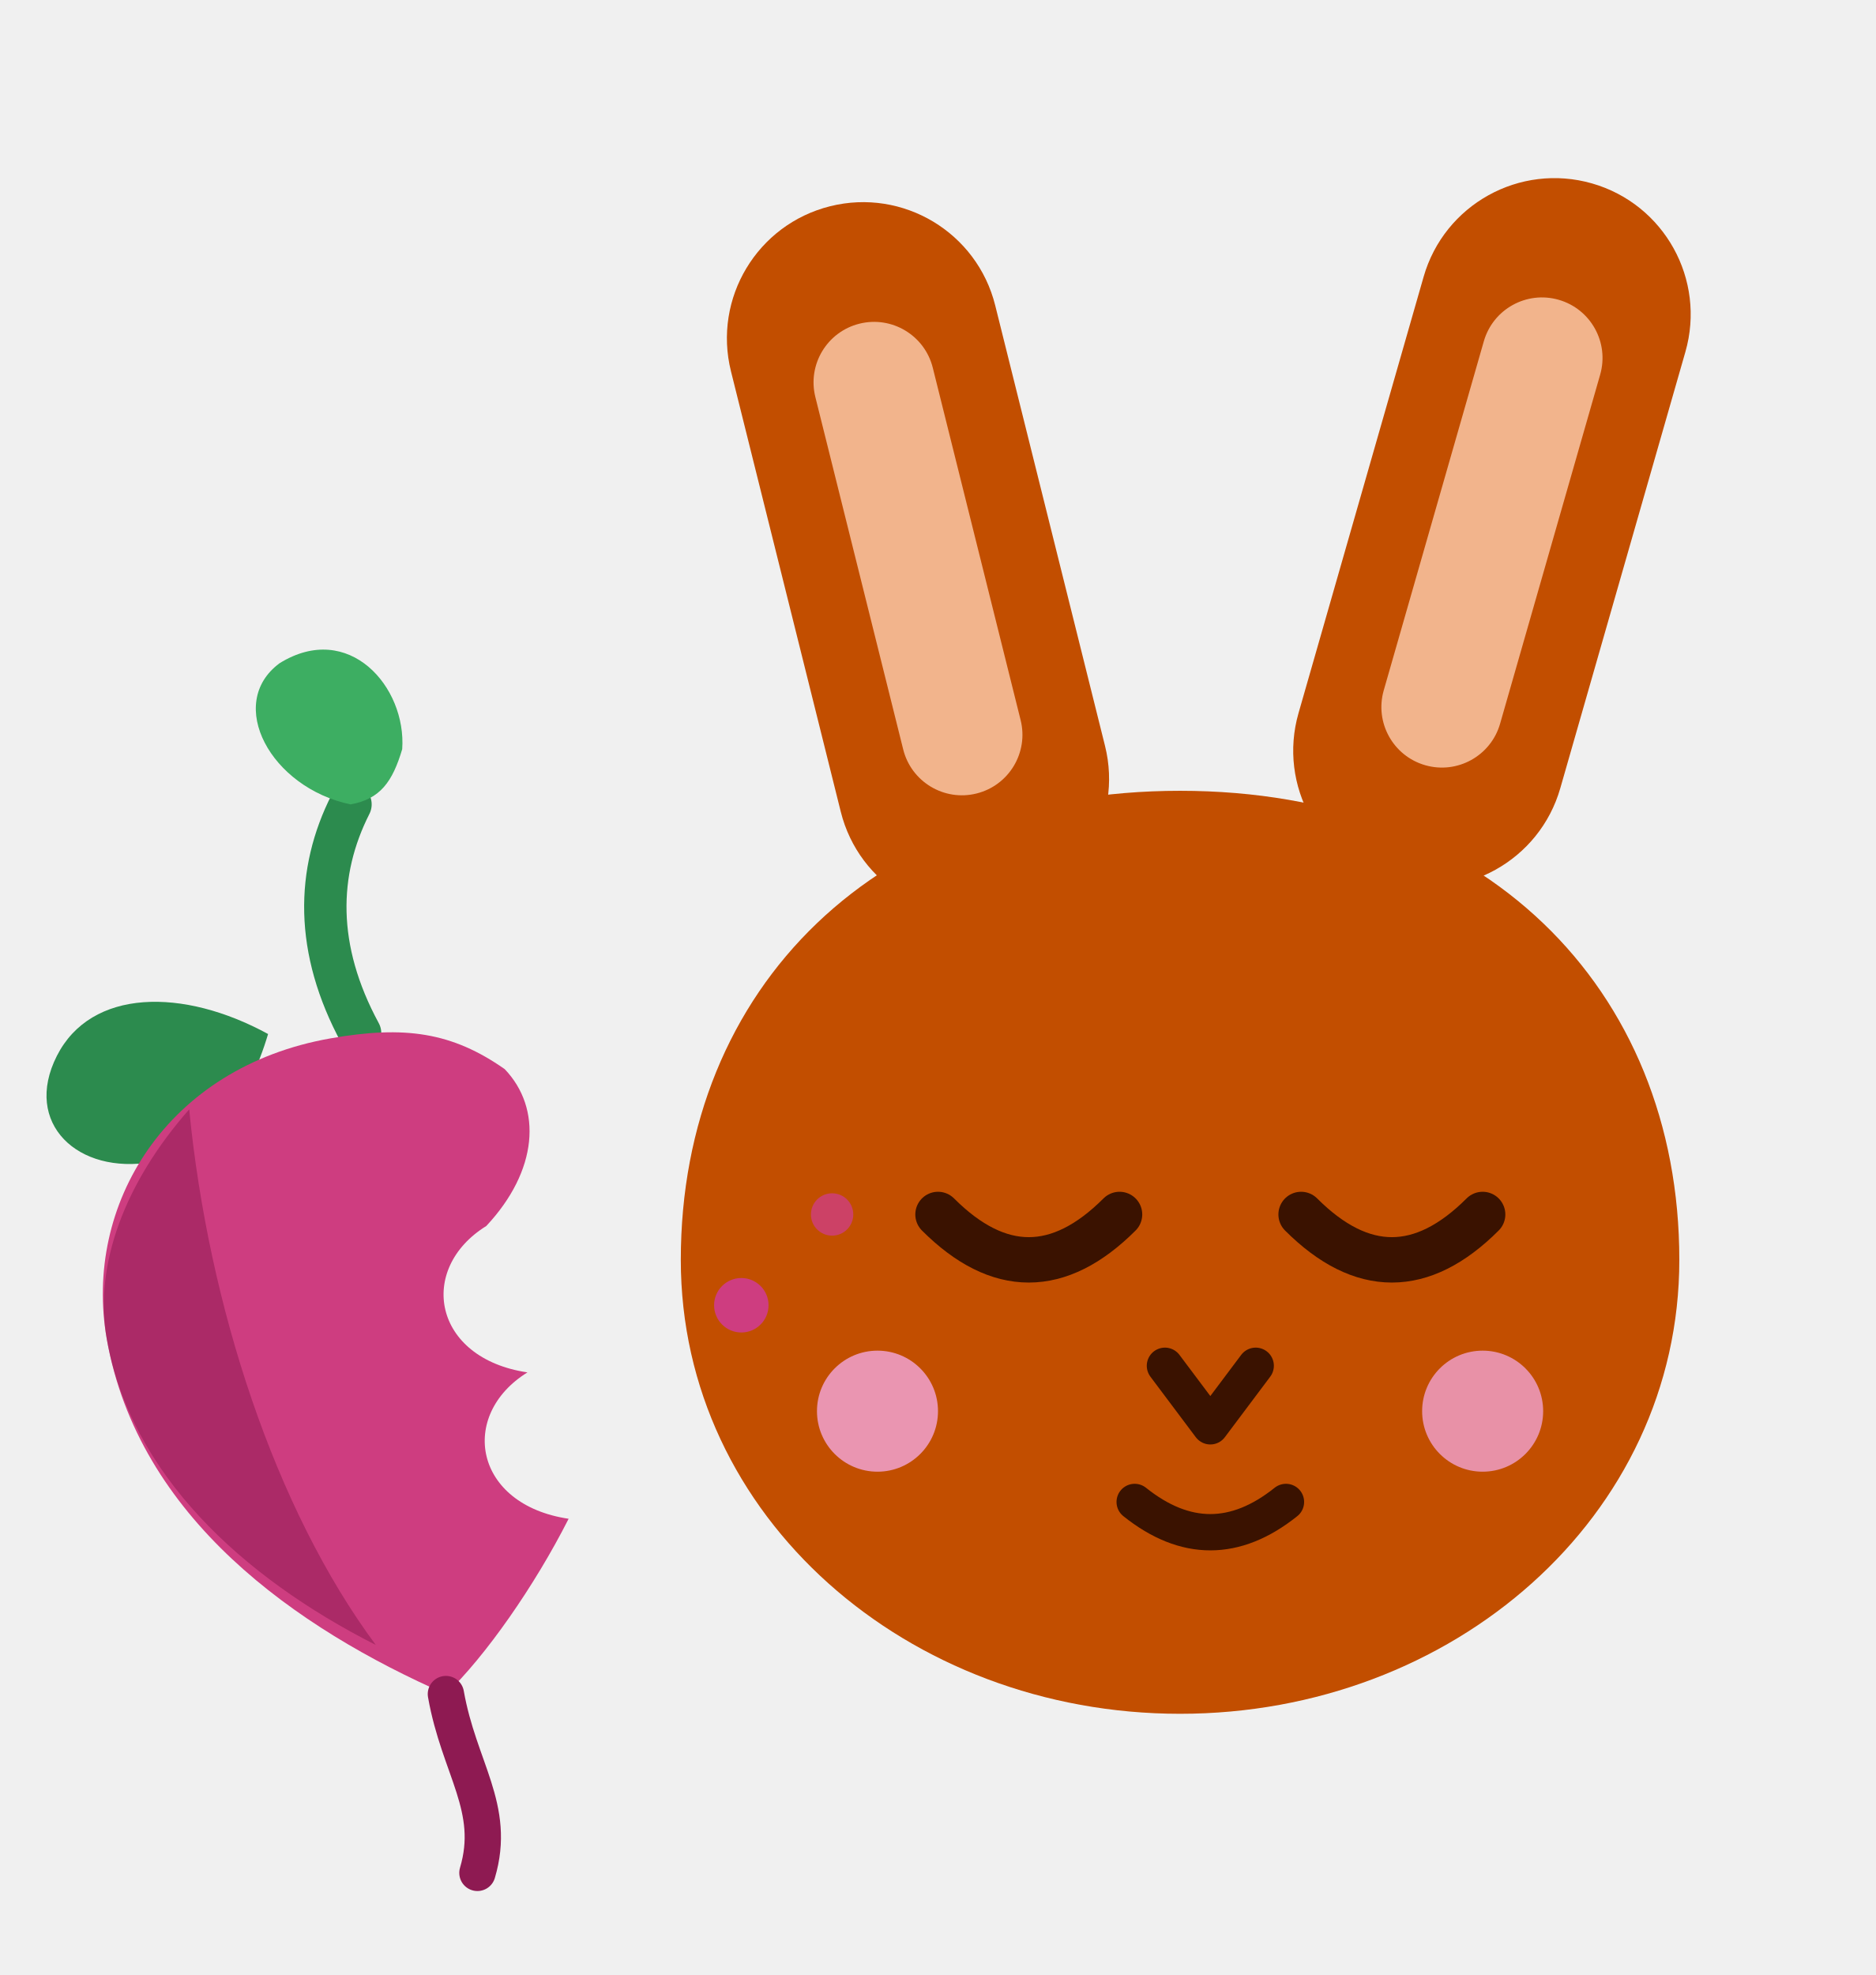
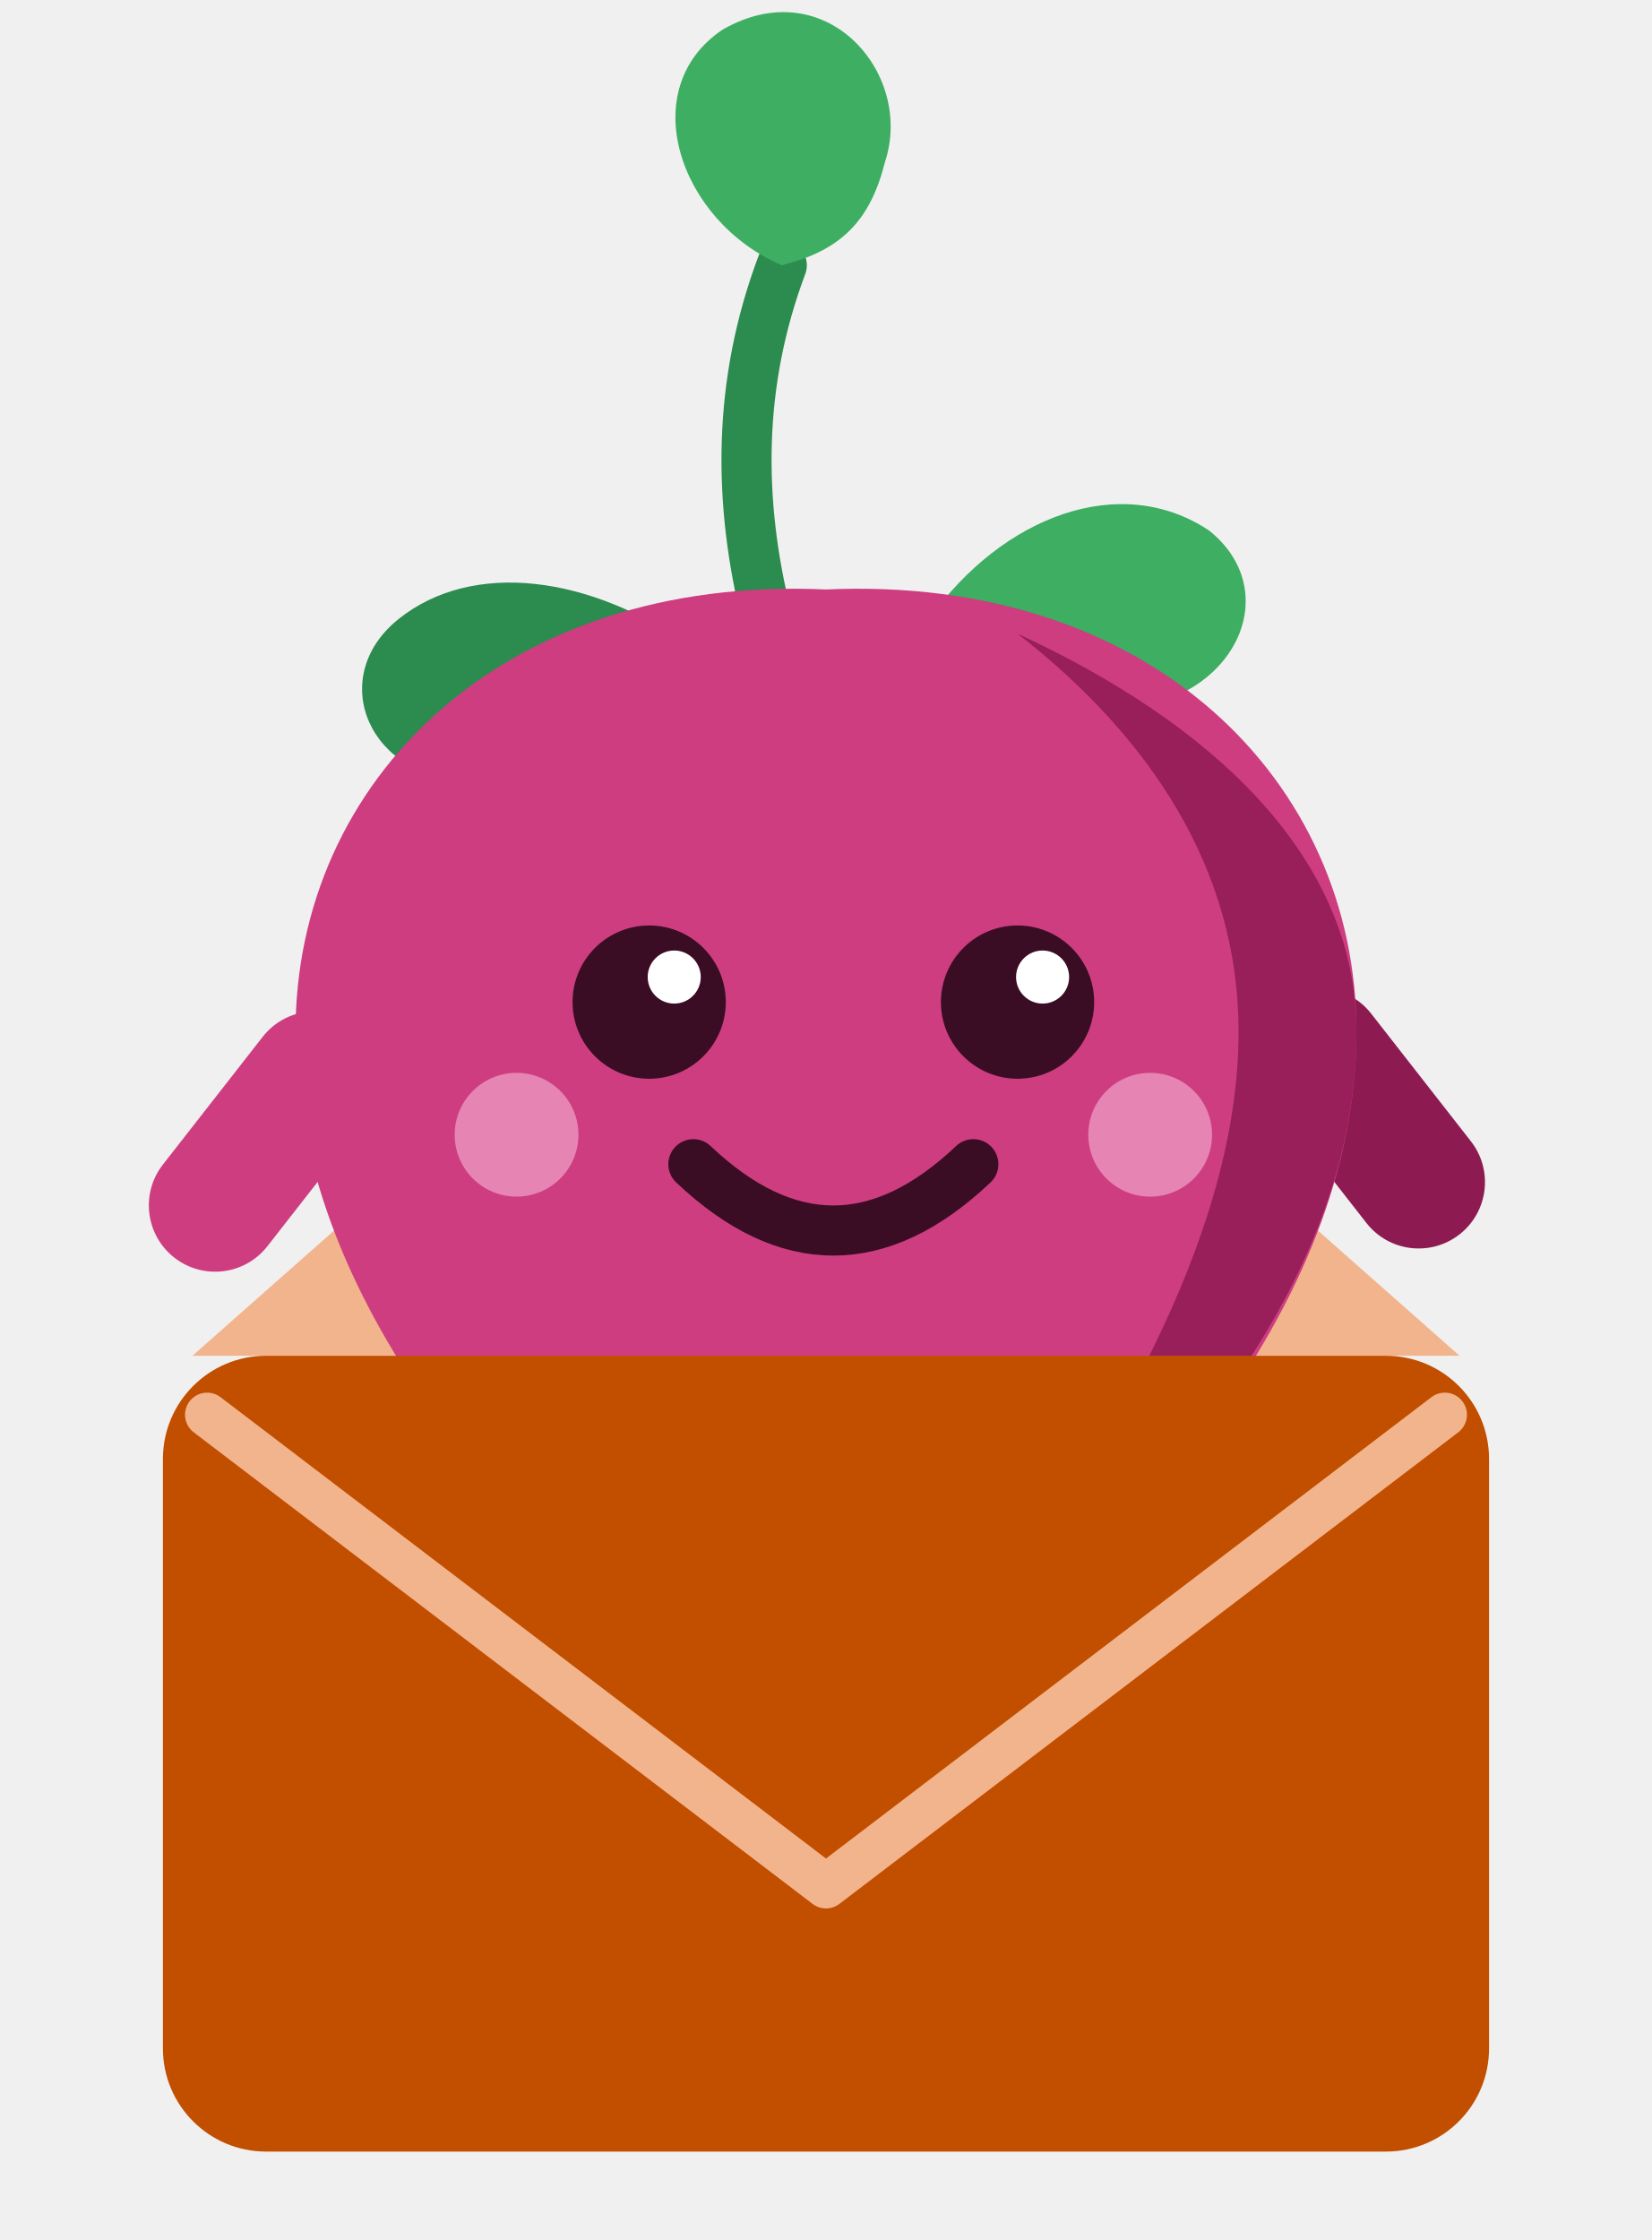
- <svg xmlns="http://www.w3.org/2000/svg" viewBox="8 4 124 130" width="114" height="120" fill="none">
-   <g transform="rotate(-14 74 62)">
-     <rect x="65" y="16" width="18" height="48" rx="9" fill="#C24E00" />
-     <rect x="70" y="24" width="8" height="32" rx="4" fill="#F2B48C" />
+ <svg xmlns="http://www.w3.org/2000/svg" viewBox="14 -12 112 152" width="104" height="141" fill="none">
+   <path d="M27,80 L70,42 L113,80 Z" fill="#F2B48C" />
+   <g transform="translate(20,-4)">
+     <path d="M46,34 C44,26 44,18 47,10" stroke="#2C8B4E" stroke-width="3.4" stroke-linecap="round" fill="none" />
+     <path d="M47,10 C40,7 37,-2 43,-6 C50,-10 56,-3 54,3 C53,7 51,9 47,10 Z" fill="#3DAE62" />
+     <path d="M41,36 C34,31 26,30 21,34 C16,38 19,45 26,45 C32,45 38,41 41,36 Z" fill="#2C8B4E" />
+     <path d="M57,34 C62,27 70,24 76,28 C81,32 78,39 71,40 C65,40 60,37 57,34 Z" fill="#3DAE62" />
+     <g transform="rotate(-52 14 66)">
+       <rect x="0" y="62" width="20" height="9" rx="4.5" fill="#CE3D80" />
+     </g>
+     <g transform="rotate(52 86 66)">
+       <rect x="78" y="62" width="20" height="9" rx="4.5" fill="#8E1A52" />
+     </g>
+     <path d="M50,32 C28,31 14,45 14,62 C14,81 30,98 44,108 C47,111 48,114 50,116 C52,114 53,111 56,108 C70,98 86,81 86,62 C86,45 72,31 50,32 Z" fill="#CE3D80" />
+     <path d="M63,35 C76,41 86,50 86,62 C86,79 73,94 58,106 C69,91 78,76 78,62 C78,51 72,42 63,35 Z" fill="#8E1A52" opacity="0.85" />
+     <circle cx="38" cy="60" r="5.2" fill="#3A0D24" />
+     <circle cx="39.7" cy="58.3" r="1.8" fill="#FFFFFF" />
+     <circle cx="63" cy="60" r="5.2" fill="#3A0D24" />
+     <circle cx="64.7" cy="58.3" r="1.8" fill="#FFFFFF" />
+     <path d="M41,71 Q50.5,80 60,71" stroke="#3A0D24" stroke-width="3.4" stroke-linecap="round" fill="none" />
+     <circle cx="29" cy="69" r="4.2" fill="#EE9CC4" opacity="0.75" />
+     <circle cx="72" cy="69" r="4.2" fill="#EE9CC4" opacity="0.75" />
  </g>
-   <g transform="rotate(16 100 62)">
-     <rect x="91" y="14" width="18" height="48" rx="9" fill="#C24E00" />
-     <rect x="96" y="22" width="8" height="32" rx="4" fill="#F2B48C" />
-   </g>
-   <path d="M86,56 C66,56 53,69 53,87 C53,104 68,117 86,117 C104,117 119,104 119,87 C119,69 106,56 86,56 Z" fill="#C24E00" />
-   <circle cx="66" cy="97" r="4" fill="#EE9CC4" opacity="0.9" />
-   <circle cx="106" cy="97" r="4" fill="#EE9CC4" opacity="0.85" />
-   <path d="M70,84 Q76,90 82,84" stroke="#3A1200" stroke-width="3" stroke-linecap="round" fill="none" />
-   <path d="M94,84 Q100,90 106,84" stroke="#3A1200" stroke-width="3" stroke-linecap="round" fill="none" />
-   <path d="M85,94 L88,98 L91,94" stroke="#3A1200" stroke-width="2.4" fill="none" stroke-linejoin="round" stroke-linecap="round" />
-   <path d="M83,103 Q88,107 93,103" stroke="#3A1200" stroke-width="2.4" stroke-linecap="round" fill="none" />
-   <g transform="translate(34,96) rotate(-10)">
-     <path d="M2,-24 C0,-30 1,-35 4,-39" stroke="#2C8B4E" stroke-width="2.8" stroke-linecap="round" fill="none" />
-     <path d="M4,-39 C-1,-41 -3,-47 1,-49 C6,-51 9,-46 8,-42 C7,-40 6,-39 4,-39 Z" fill="#3DAE62" />
-     <path d="M-4,-25 C-9,-29 -15,-30 -18,-26 C-21,-22 -18,-18 -13,-18 C-9,-18 -6,-21 -4,-25 Z" fill="#2C8B4E" />
-     <path d="M0,-24 C-11,-24 -18,-16 -18,-7 C-18,5 -9,14 0,20 C3,18 7,14 10,10 C4,8 4,2 9,0 C3,-2 3,-8 8,-10 C12,-13 13,-17 11,-20 C8,-23 5,-24 0,-24 Z" fill="#CE3D80" />
-     <path d="M-10,-21 C-15,-17 -18,-12 -18,-7 C-18,2 -12,10 -4,16 C-9,6 -11,-8 -10,-21 Z" fill="#8E1A52" opacity="0.55" />
-     <path d="M0,20 C0,25 2,28 0,32" stroke="#8E1A52" stroke-width="2.4" stroke-linecap="round" fill="none" />
-   </g>
-   <circle cx="57" cy="90" r="1.8" fill="#CE3D80" />
-   <circle cx="63" cy="84" r="1.4" fill="#CE3D80" opacity="0.8" />
+   <rect x="25" y="80" width="90" height="54" rx="7" fill="#C24E00" />
+   <path d="M28,84 L70,116 L112,84" stroke="#F2B48C" stroke-width="3" fill="none" stroke-linejoin="round" stroke-linecap="round" />
</svg>
